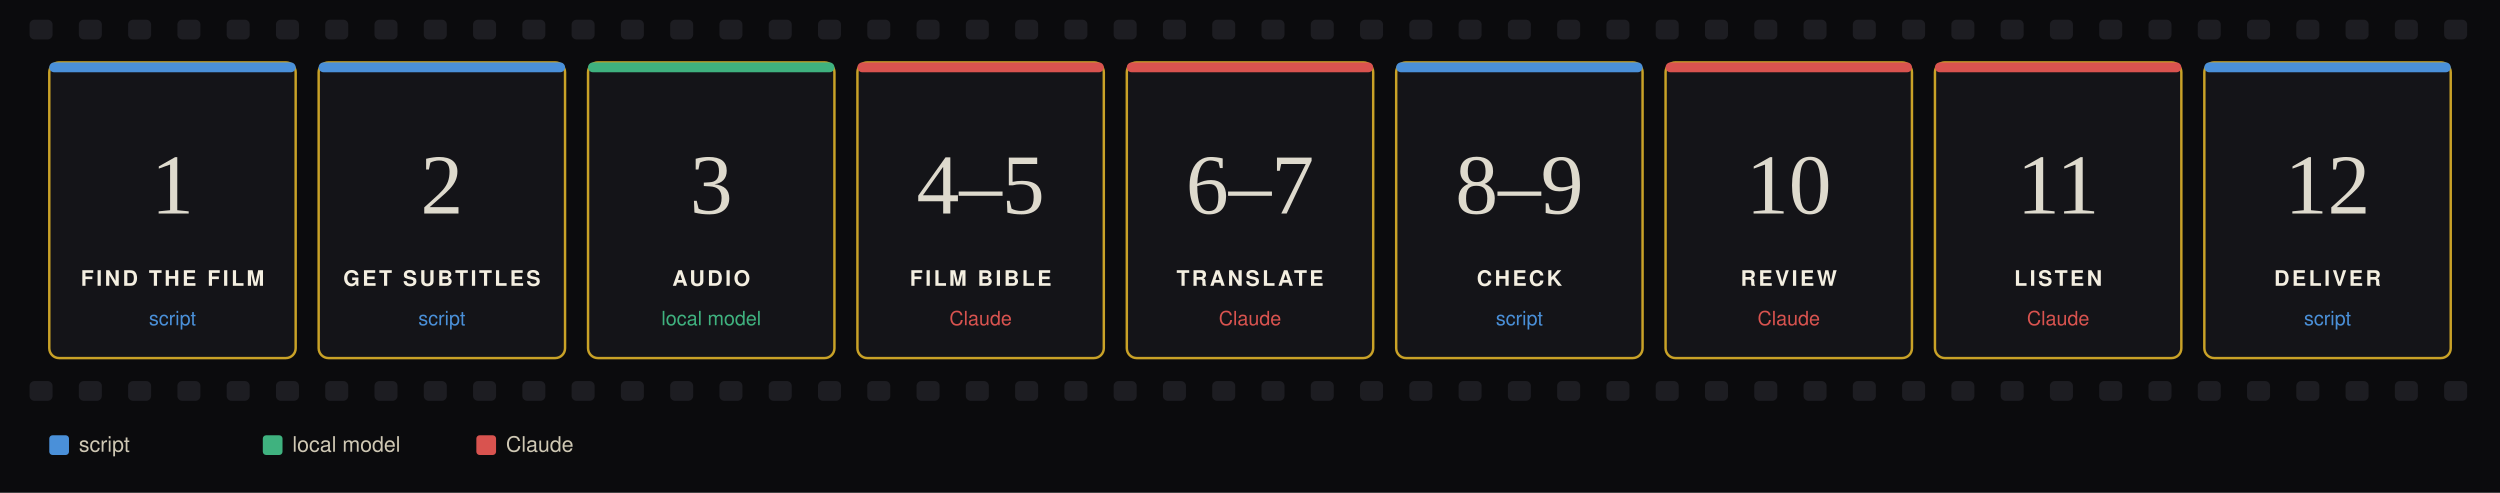
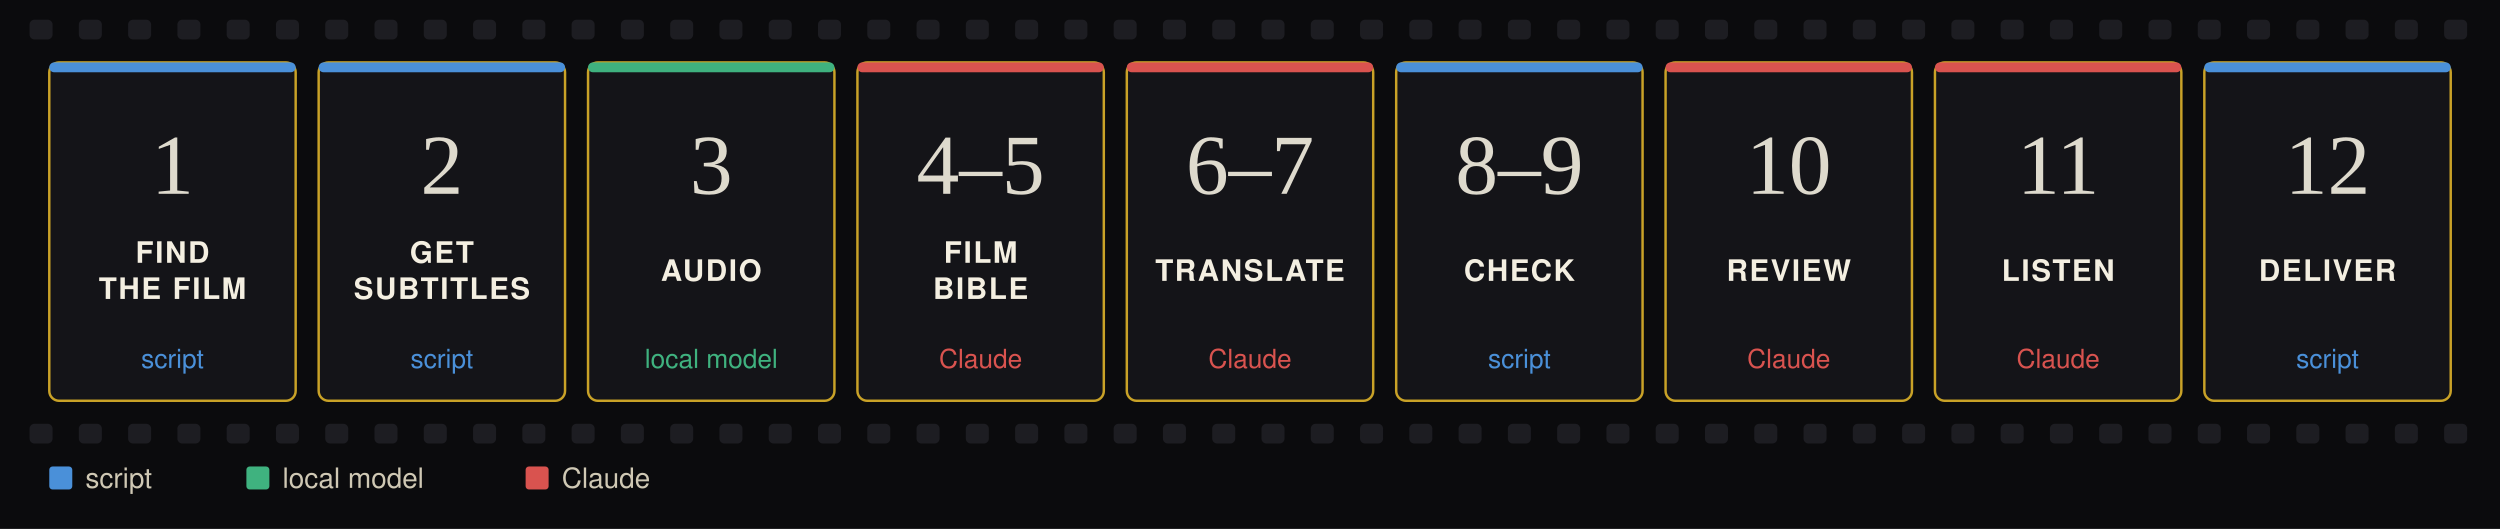
- <svg xmlns="http://www.w3.org/2000/svg" viewBox="0 0 1522 300" width="1522" height="300" role="img" aria-labelledby="t d">
-   <rect width="1522" height="300" fill="#0b0b0d" />
+ <svg xmlns="http://www.w3.org/2000/svg" viewBox="0 0 1522 322" width="1522" height="322" role="img" aria-labelledby="t d">
+   <rect width="1522" height="322" fill="#0b0b0d" />
  <rect x="18" y="12" width="14" height="12" rx="3" fill="#1d1d22" />
  <rect x="48" y="12" width="14" height="12" rx="3" fill="#1d1d22" />
  <rect x="78" y="12" width="14" height="12" rx="3" fill="#1d1d22" />
  <rect x="108" y="12" width="14" height="12" rx="3" fill="#1d1d22" />
  <rect x="138" y="12" width="14" height="12" rx="3" fill="#1d1d22" />
  <rect x="168" y="12" width="14" height="12" rx="3" fill="#1d1d22" />
  <rect x="198" y="12" width="14" height="12" rx="3" fill="#1d1d22" />
  <rect x="228" y="12" width="14" height="12" rx="3" fill="#1d1d22" />
  <rect x="258" y="12" width="14" height="12" rx="3" fill="#1d1d22" />
  <rect x="288" y="12" width="14" height="12" rx="3" fill="#1d1d22" />
  <rect x="318" y="12" width="14" height="12" rx="3" fill="#1d1d22" />
  <rect x="348" y="12" width="14" height="12" rx="3" fill="#1d1d22" />
  <rect x="378" y="12" width="14" height="12" rx="3" fill="#1d1d22" />
  <rect x="408" y="12" width="14" height="12" rx="3" fill="#1d1d22" />
  <rect x="438" y="12" width="14" height="12" rx="3" fill="#1d1d22" />
  <rect x="468" y="12" width="14" height="12" rx="3" fill="#1d1d22" />
  <rect x="498" y="12" width="14" height="12" rx="3" fill="#1d1d22" />
  <rect x="528" y="12" width="14" height="12" rx="3" fill="#1d1d22" />
  <rect x="558" y="12" width="14" height="12" rx="3" fill="#1d1d22" />
  <rect x="588" y="12" width="14" height="12" rx="3" fill="#1d1d22" />
  <rect x="618" y="12" width="14" height="12" rx="3" fill="#1d1d22" />
  <rect x="648" y="12" width="14" height="12" rx="3" fill="#1d1d22" />
  <rect x="678" y="12" width="14" height="12" rx="3" fill="#1d1d22" />
  <rect x="708" y="12" width="14" height="12" rx="3" fill="#1d1d22" />
  <rect x="738" y="12" width="14" height="12" rx="3" fill="#1d1d22" />
  <rect x="768" y="12" width="14" height="12" rx="3" fill="#1d1d22" />
  <rect x="798" y="12" width="14" height="12" rx="3" fill="#1d1d22" />
  <rect x="828" y="12" width="14" height="12" rx="3" fill="#1d1d22" />
  <rect x="858" y="12" width="14" height="12" rx="3" fill="#1d1d22" />
  <rect x="888" y="12" width="14" height="12" rx="3" fill="#1d1d22" />
  <rect x="918" y="12" width="14" height="12" rx="3" fill="#1d1d22" />
  <rect x="948" y="12" width="14" height="12" rx="3" fill="#1d1d22" />
  <rect x="978" y="12" width="14" height="12" rx="3" fill="#1d1d22" />
  <rect x="1008" y="12" width="14" height="12" rx="3" fill="#1d1d22" />
  <rect x="1038" y="12" width="14" height="12" rx="3" fill="#1d1d22" />
  <rect x="1068" y="12" width="14" height="12" rx="3" fill="#1d1d22" />
  <rect x="1098" y="12" width="14" height="12" rx="3" fill="#1d1d22" />
  <rect x="1128" y="12" width="14" height="12" rx="3" fill="#1d1d22" />
  <rect x="1158" y="12" width="14" height="12" rx="3" fill="#1d1d22" />
  <rect x="1188" y="12" width="14" height="12" rx="3" fill="#1d1d22" />
  <rect x="1218" y="12" width="14" height="12" rx="3" fill="#1d1d22" />
  <rect x="1248" y="12" width="14" height="12" rx="3" fill="#1d1d22" />
  <rect x="1278" y="12" width="14" height="12" rx="3" fill="#1d1d22" />
  <rect x="1308" y="12" width="14" height="12" rx="3" fill="#1d1d22" />
  <rect x="1338" y="12" width="14" height="12" rx="3" fill="#1d1d22" />
  <rect x="1368" y="12" width="14" height="12" rx="3" fill="#1d1d22" />
  <rect x="1398" y="12" width="14" height="12" rx="3" fill="#1d1d22" />
  <rect x="1428" y="12" width="14" height="12" rx="3" fill="#1d1d22" />
  <rect x="1458" y="12" width="14" height="12" rx="3" fill="#1d1d22" />
  <rect x="1488" y="12" width="14" height="12" rx="3" fill="#1d1d22" />
-   <rect x="18" y="232" width="14" height="12" rx="3" fill="#1d1d22" />
-   <rect x="48" y="232" width="14" height="12" rx="3" fill="#1d1d22" />
-   <rect x="78" y="232" width="14" height="12" rx="3" fill="#1d1d22" />
-   <rect x="108" y="232" width="14" height="12" rx="3" fill="#1d1d22" />
-   <rect x="138" y="232" width="14" height="12" rx="3" fill="#1d1d22" />
-   <rect x="168" y="232" width="14" height="12" rx="3" fill="#1d1d22" />
-   <rect x="198" y="232" width="14" height="12" rx="3" fill="#1d1d22" />
-   <rect x="228" y="232" width="14" height="12" rx="3" fill="#1d1d22" />
-   <rect x="258" y="232" width="14" height="12" rx="3" fill="#1d1d22" />
-   <rect x="288" y="232" width="14" height="12" rx="3" fill="#1d1d22" />
-   <rect x="318" y="232" width="14" height="12" rx="3" fill="#1d1d22" />
-   <rect x="348" y="232" width="14" height="12" rx="3" fill="#1d1d22" />
-   <rect x="378" y="232" width="14" height="12" rx="3" fill="#1d1d22" />
-   <rect x="408" y="232" width="14" height="12" rx="3" fill="#1d1d22" />
-   <rect x="438" y="232" width="14" height="12" rx="3" fill="#1d1d22" />
-   <rect x="468" y="232" width="14" height="12" rx="3" fill="#1d1d22" />
-   <rect x="498" y="232" width="14" height="12" rx="3" fill="#1d1d22" />
-   <rect x="528" y="232" width="14" height="12" rx="3" fill="#1d1d22" />
-   <rect x="558" y="232" width="14" height="12" rx="3" fill="#1d1d22" />
-   <rect x="588" y="232" width="14" height="12" rx="3" fill="#1d1d22" />
-   <rect x="618" y="232" width="14" height="12" rx="3" fill="#1d1d22" />
-   <rect x="648" y="232" width="14" height="12" rx="3" fill="#1d1d22" />
-   <rect x="678" y="232" width="14" height="12" rx="3" fill="#1d1d22" />
-   <rect x="708" y="232" width="14" height="12" rx="3" fill="#1d1d22" />
-   <rect x="738" y="232" width="14" height="12" rx="3" fill="#1d1d22" />
-   <rect x="768" y="232" width="14" height="12" rx="3" fill="#1d1d22" />
-   <rect x="798" y="232" width="14" height="12" rx="3" fill="#1d1d22" />
-   <rect x="828" y="232" width="14" height="12" rx="3" fill="#1d1d22" />
-   <rect x="858" y="232" width="14" height="12" rx="3" fill="#1d1d22" />
-   <rect x="888" y="232" width="14" height="12" rx="3" fill="#1d1d22" />
-   <rect x="918" y="232" width="14" height="12" rx="3" fill="#1d1d22" />
-   <rect x="948" y="232" width="14" height="12" rx="3" fill="#1d1d22" />
-   <rect x="978" y="232" width="14" height="12" rx="3" fill="#1d1d22" />
-   <rect x="1008" y="232" width="14" height="12" rx="3" fill="#1d1d22" />
-   <rect x="1038" y="232" width="14" height="12" rx="3" fill="#1d1d22" />
-   <rect x="1068" y="232" width="14" height="12" rx="3" fill="#1d1d22" />
-   <rect x="1098" y="232" width="14" height="12" rx="3" fill="#1d1d22" />
-   <rect x="1128" y="232" width="14" height="12" rx="3" fill="#1d1d22" />
-   <rect x="1158" y="232" width="14" height="12" rx="3" fill="#1d1d22" />
-   <rect x="1188" y="232" width="14" height="12" rx="3" fill="#1d1d22" />
-   <rect x="1218" y="232" width="14" height="12" rx="3" fill="#1d1d22" />
-   <rect x="1248" y="232" width="14" height="12" rx="3" fill="#1d1d22" />
-   <rect x="1278" y="232" width="14" height="12" rx="3" fill="#1d1d22" />
-   <rect x="1308" y="232" width="14" height="12" rx="3" fill="#1d1d22" />
-   <rect x="1338" y="232" width="14" height="12" rx="3" fill="#1d1d22" />
-   <rect x="1368" y="232" width="14" height="12" rx="3" fill="#1d1d22" />
-   <rect x="1398" y="232" width="14" height="12" rx="3" fill="#1d1d22" />
-   <rect x="1428" y="232" width="14" height="12" rx="3" fill="#1d1d22" />
-   <rect x="1458" y="232" width="14" height="12" rx="3" fill="#1d1d22" />
-   <rect x="1488" y="232" width="14" height="12" rx="3" fill="#1d1d22" />
-   <rect x="30" y="38" width="150" height="180" rx="6" fill="#141418" stroke="#c9a227" stroke-width="1.5" />
-   <rect x="30" y="38" width="150" height="6" rx="3" fill="#4a90d9" />
-   <text x="105.0" y="130" text-anchor="middle" font-family="Georgia, 'Times New Roman', Times, serif" font-size="52" fill="#f4efe1" opacity="0.9">1</text>
-   <text x="105.0" y="174" text-anchor="middle" font-family="-apple-system, 'Segoe UI', Helvetica, Arial, sans-serif" font-size="13" font-weight="600" letter-spacing="1.5" fill="#f4efe1">FIND THE FILM</text>
-   <text x="105.0" y="198" text-anchor="middle" font-family="-apple-system, 'Segoe UI', Helvetica, Arial, sans-serif" font-size="12" fill="#4a90d9">script</text>
-   <rect x="194" y="38" width="150" height="180" rx="6" fill="#141418" stroke="#c9a227" stroke-width="1.5" />
-   <rect x="194" y="38" width="150" height="6" rx="3" fill="#4a90d9" />
-   <text x="269.0" y="130" text-anchor="middle" font-family="Georgia, 'Times New Roman', Times, serif" font-size="52" fill="#f4efe1" opacity="0.9">2</text>
-   <text x="269.0" y="174" text-anchor="middle" font-family="-apple-system, 'Segoe UI', Helvetica, Arial, sans-serif" font-size="13" font-weight="600" letter-spacing="1.5" fill="#f4efe1">GET SUBTITLES</text>
-   <text x="269.0" y="198" text-anchor="middle" font-family="-apple-system, 'Segoe UI', Helvetica, Arial, sans-serif" font-size="12" fill="#4a90d9">script</text>
-   <rect x="358" y="38" width="150" height="180" rx="6" fill="#141418" stroke="#c9a227" stroke-width="1.5" />
-   <rect x="358" y="38" width="150" height="6" rx="3" fill="#3fb27f" />
-   <text x="433.0" y="130" text-anchor="middle" font-family="Georgia, 'Times New Roman', Times, serif" font-size="52" fill="#f4efe1" opacity="0.9">3</text>
-   <text x="433.0" y="174" text-anchor="middle" font-family="-apple-system, 'Segoe UI', Helvetica, Arial, sans-serif" font-size="13" font-weight="600" letter-spacing="1.5" fill="#f4efe1">AUDIO</text>
-   <text x="433.0" y="198" text-anchor="middle" font-family="-apple-system, 'Segoe UI', Helvetica, Arial, sans-serif" font-size="12" fill="#3fb27f">local model</text>
-   <rect x="522" y="38" width="150" height="180" rx="6" fill="#141418" stroke="#c9a227" stroke-width="1.5" />
-   <rect x="522" y="38" width="150" height="6" rx="3" fill="#d9534f" />
-   <text x="597.0" y="130" text-anchor="middle" font-family="Georgia, 'Times New Roman', Times, serif" font-size="52" fill="#f4efe1" opacity="0.9">4–5</text>
-   <text x="597.0" y="174" text-anchor="middle" font-family="-apple-system, 'Segoe UI', Helvetica, Arial, sans-serif" font-size="13" font-weight="600" letter-spacing="1.5" fill="#f4efe1">FILM BIBLE</text>
-   <text x="597.0" y="198" text-anchor="middle" font-family="-apple-system, 'Segoe UI', Helvetica, Arial, sans-serif" font-size="12" fill="#d9534f">Claude</text>
-   <rect x="686" y="38" width="150" height="180" rx="6" fill="#141418" stroke="#c9a227" stroke-width="1.5" />
-   <rect x="686" y="38" width="150" height="6" rx="3" fill="#d9534f" />
-   <text x="761.0" y="130" text-anchor="middle" font-family="Georgia, 'Times New Roman', Times, serif" font-size="52" fill="#f4efe1" opacity="0.9">6–7</text>
-   <text x="761.0" y="174" text-anchor="middle" font-family="-apple-system, 'Segoe UI', Helvetica, Arial, sans-serif" font-size="13" font-weight="600" letter-spacing="1.5" fill="#f4efe1">TRANSLATE</text>
-   <text x="761.0" y="198" text-anchor="middle" font-family="-apple-system, 'Segoe UI', Helvetica, Arial, sans-serif" font-size="12" fill="#d9534f">Claude</text>
-   <rect x="850" y="38" width="150" height="180" rx="6" fill="#141418" stroke="#c9a227" stroke-width="1.5" />
-   <rect x="850" y="38" width="150" height="6" rx="3" fill="#4a90d9" />
-   <text x="925.0" y="130" text-anchor="middle" font-family="Georgia, 'Times New Roman', Times, serif" font-size="52" fill="#f4efe1" opacity="0.9">8–9</text>
-   <text x="925.0" y="174" text-anchor="middle" font-family="-apple-system, 'Segoe UI', Helvetica, Arial, sans-serif" font-size="13" font-weight="600" letter-spacing="1.5" fill="#f4efe1">CHECK</text>
-   <text x="925.0" y="198" text-anchor="middle" font-family="-apple-system, 'Segoe UI', Helvetica, Arial, sans-serif" font-size="12" fill="#4a90d9">script</text>
-   <rect x="1014" y="38" width="150" height="180" rx="6" fill="#141418" stroke="#c9a227" stroke-width="1.5" />
-   <rect x="1014" y="38" width="150" height="6" rx="3" fill="#d9534f" />
-   <text x="1089.0" y="130" text-anchor="middle" font-family="Georgia, 'Times New Roman', Times, serif" font-size="52" fill="#f4efe1" opacity="0.9">10</text>
-   <text x="1089.0" y="174" text-anchor="middle" font-family="-apple-system, 'Segoe UI', Helvetica, Arial, sans-serif" font-size="13" font-weight="600" letter-spacing="1.5" fill="#f4efe1">REVIEW</text>
-   <text x="1089.0" y="198" text-anchor="middle" font-family="-apple-system, 'Segoe UI', Helvetica, Arial, sans-serif" font-size="12" fill="#d9534f">Claude</text>
-   <rect x="1178" y="38" width="150" height="180" rx="6" fill="#141418" stroke="#c9a227" stroke-width="1.5" />
-   <rect x="1178" y="38" width="150" height="6" rx="3" fill="#d9534f" />
-   <text x="1253.0" y="130" text-anchor="middle" font-family="Georgia, 'Times New Roman', Times, serif" font-size="52" fill="#f4efe1" opacity="0.9">11</text>
-   <text x="1253.0" y="174" text-anchor="middle" font-family="-apple-system, 'Segoe UI', Helvetica, Arial, sans-serif" font-size="13" font-weight="600" letter-spacing="1.5" fill="#f4efe1">LISTEN</text>
-   <text x="1253.0" y="198" text-anchor="middle" font-family="-apple-system, 'Segoe UI', Helvetica, Arial, sans-serif" font-size="12" fill="#d9534f">Claude</text>
-   <rect x="1342" y="38" width="150" height="180" rx="6" fill="#141418" stroke="#c9a227" stroke-width="1.5" />
-   <rect x="1342" y="38" width="150" height="6" rx="3" fill="#4a90d9" />
-   <text x="1417.0" y="130" text-anchor="middle" font-family="Georgia, 'Times New Roman', Times, serif" font-size="52" fill="#f4efe1" opacity="0.9">12</text>
-   <text x="1417.0" y="174" text-anchor="middle" font-family="-apple-system, 'Segoe UI', Helvetica, Arial, sans-serif" font-size="13" font-weight="600" letter-spacing="1.5" fill="#f4efe1">DELIVER</text>
-   <text x="1417.0" y="198" text-anchor="middle" font-family="-apple-system, 'Segoe UI', Helvetica, Arial, sans-serif" font-size="12" fill="#4a90d9">script</text>
-   <rect x="30" y="265" width="12" height="12" rx="2" fill="#4a90d9" />
-   <text x="48" y="275" font-family="-apple-system, 'Segoe UI', Helvetica, Arial, sans-serif" font-size="13" fill="#cfc8b4">script</text>
-   <rect x="160" y="265" width="12" height="12" rx="2" fill="#3fb27f" />
-   <text x="178" y="275" font-family="-apple-system, 'Segoe UI', Helvetica, Arial, sans-serif" font-size="13" fill="#cfc8b4">local model</text>
-   <rect x="290" y="265" width="12" height="12" rx="2" fill="#d9534f" />
-   <text x="308" y="275" font-family="-apple-system, 'Segoe UI', Helvetica, Arial, sans-serif" font-size="13" fill="#cfc8b4">Claude</text>
+   <rect x="18" y="258" width="14" height="12" rx="3" fill="#1d1d22" />
+   <rect x="48" y="258" width="14" height="12" rx="3" fill="#1d1d22" />
+   <rect x="78" y="258" width="14" height="12" rx="3" fill="#1d1d22" />
+   <rect x="108" y="258" width="14" height="12" rx="3" fill="#1d1d22" />
+   <rect x="138" y="258" width="14" height="12" rx="3" fill="#1d1d22" />
+   <rect x="168" y="258" width="14" height="12" rx="3" fill="#1d1d22" />
+   <rect x="198" y="258" width="14" height="12" rx="3" fill="#1d1d22" />
+   <rect x="228" y="258" width="14" height="12" rx="3" fill="#1d1d22" />
+   <rect x="258" y="258" width="14" height="12" rx="3" fill="#1d1d22" />
+   <rect x="288" y="258" width="14" height="12" rx="3" fill="#1d1d22" />
+   <rect x="318" y="258" width="14" height="12" rx="3" fill="#1d1d22" />
+   <rect x="348" y="258" width="14" height="12" rx="3" fill="#1d1d22" />
+   <rect x="378" y="258" width="14" height="12" rx="3" fill="#1d1d22" />
+   <rect x="408" y="258" width="14" height="12" rx="3" fill="#1d1d22" />
+   <rect x="438" y="258" width="14" height="12" rx="3" fill="#1d1d22" />
+   <rect x="468" y="258" width="14" height="12" rx="3" fill="#1d1d22" />
+   <rect x="498" y="258" width="14" height="12" rx="3" fill="#1d1d22" />
+   <rect x="528" y="258" width="14" height="12" rx="3" fill="#1d1d22" />
+   <rect x="558" y="258" width="14" height="12" rx="3" fill="#1d1d22" />
+   <rect x="588" y="258" width="14" height="12" rx="3" fill="#1d1d22" />
+   <rect x="618" y="258" width="14" height="12" rx="3" fill="#1d1d22" />
+   <rect x="648" y="258" width="14" height="12" rx="3" fill="#1d1d22" />
+   <rect x="678" y="258" width="14" height="12" rx="3" fill="#1d1d22" />
+   <rect x="708" y="258" width="14" height="12" rx="3" fill="#1d1d22" />
+   <rect x="738" y="258" width="14" height="12" rx="3" fill="#1d1d22" />
+   <rect x="768" y="258" width="14" height="12" rx="3" fill="#1d1d22" />
+   <rect x="798" y="258" width="14" height="12" rx="3" fill="#1d1d22" />
+   <rect x="828" y="258" width="14" height="12" rx="3" fill="#1d1d22" />
+   <rect x="858" y="258" width="14" height="12" rx="3" fill="#1d1d22" />
+   <rect x="888" y="258" width="14" height="12" rx="3" fill="#1d1d22" />
+   <rect x="918" y="258" width="14" height="12" rx="3" fill="#1d1d22" />
+   <rect x="948" y="258" width="14" height="12" rx="3" fill="#1d1d22" />
+   <rect x="978" y="258" width="14" height="12" rx="3" fill="#1d1d22" />
+   <rect x="1008" y="258" width="14" height="12" rx="3" fill="#1d1d22" />
+   <rect x="1038" y="258" width="14" height="12" rx="3" fill="#1d1d22" />
+   <rect x="1068" y="258" width="14" height="12" rx="3" fill="#1d1d22" />
+   <rect x="1098" y="258" width="14" height="12" rx="3" fill="#1d1d22" />
+   <rect x="1128" y="258" width="14" height="12" rx="3" fill="#1d1d22" />
+   <rect x="1158" y="258" width="14" height="12" rx="3" fill="#1d1d22" />
+   <rect x="1188" y="258" width="14" height="12" rx="3" fill="#1d1d22" />
+   <rect x="1218" y="258" width="14" height="12" rx="3" fill="#1d1d22" />
+   <rect x="1248" y="258" width="14" height="12" rx="3" fill="#1d1d22" />
+   <rect x="1278" y="258" width="14" height="12" rx="3" fill="#1d1d22" />
+   <rect x="1308" y="258" width="14" height="12" rx="3" fill="#1d1d22" />
+   <rect x="1338" y="258" width="14" height="12" rx="3" fill="#1d1d22" />
+   <rect x="1368" y="258" width="14" height="12" rx="3" fill="#1d1d22" />
+   <rect x="1398" y="258" width="14" height="12" rx="3" fill="#1d1d22" />
+   <rect x="1428" y="258" width="14" height="12" rx="3" fill="#1d1d22" />
+   <rect x="1458" y="258" width="14" height="12" rx="3" fill="#1d1d22" />
+   <rect x="1488" y="258" width="14" height="12" rx="3" fill="#1d1d22" />
+   <g opacity="1">
+     <rect x="30" y="38" width="150" height="206" rx="6" fill="#141418" stroke="#c9a227" stroke-width="1.5" />
+     <rect x="30" y="38" width="150" height="6" rx="3" fill="#4a90d9" />
+     <text x="105" y="118" text-anchor="middle" font-family="Georgia, 'Times New Roman', Times, serif" font-size="52" opacity="0.9" fill="#f4efe1">1</text>
+     <text x="105" y="160" text-anchor="middle" font-family="-apple-system, 'Segoe UI', Helvetica, Arial, sans-serif" font-size="18" font-weight="600" letter-spacing="1" fill="#f4efe1">FIND</text>
+     <text x="105" y="182" text-anchor="middle" font-family="-apple-system, 'Segoe UI', Helvetica, Arial, sans-serif" font-size="18" font-weight="600" letter-spacing="1" fill="#f4efe1">THE FILM</text>
+     <text x="105" y="224" text-anchor="middle" font-family="-apple-system, 'Segoe UI', Helvetica, Arial, sans-serif" font-size="16" fill="#4a90d9">script</text>
+   </g>
+   <g opacity="1">
+     <rect x="194" y="38" width="150" height="206" rx="6" fill="#141418" stroke="#c9a227" stroke-width="1.5" />
+     <rect x="194" y="38" width="150" height="6" rx="3" fill="#4a90d9" />
+     <text x="269" y="118" text-anchor="middle" font-family="Georgia, 'Times New Roman', Times, serif" font-size="52" opacity="0.9" fill="#f4efe1">2</text>
+     <text x="269" y="160" text-anchor="middle" font-family="-apple-system, 'Segoe UI', Helvetica, Arial, sans-serif" font-size="18" font-weight="600" letter-spacing="1" fill="#f4efe1">GET</text>
+     <text x="269" y="182" text-anchor="middle" font-family="-apple-system, 'Segoe UI', Helvetica, Arial, sans-serif" font-size="18" font-weight="600" letter-spacing="1" fill="#f4efe1">SUBTITLES</text>
+     <text x="269" y="224" text-anchor="middle" font-family="-apple-system, 'Segoe UI', Helvetica, Arial, sans-serif" font-size="16" fill="#4a90d9">script</text>
+   </g>
+   <g opacity="1">
+     <rect x="358" y="38" width="150" height="206" rx="6" fill="#141418" stroke="#c9a227" stroke-width="1.5" />
+     <rect x="358" y="38" width="150" height="6" rx="3" fill="#3fb27f" />
+     <text x="433" y="118" text-anchor="middle" font-family="Georgia, 'Times New Roman', Times, serif" font-size="52" opacity="0.9" fill="#f4efe1">3</text>
+     <text x="433" y="171" text-anchor="middle" font-family="-apple-system, 'Segoe UI', Helvetica, Arial, sans-serif" font-size="18" font-weight="600" letter-spacing="1" fill="#f4efe1">AUDIO</text>
+     <text x="433" y="224" text-anchor="middle" font-family="-apple-system, 'Segoe UI', Helvetica, Arial, sans-serif" font-size="16" fill="#3fb27f">local model</text>
+   </g>
+   <g opacity="1">
+     <rect x="522" y="38" width="150" height="206" rx="6" fill="#141418" stroke="#c9a227" stroke-width="1.5" />
+     <rect x="522" y="38" width="150" height="6" rx="3" fill="#d9534f" />
+     <text x="597" y="118" text-anchor="middle" font-family="Georgia, 'Times New Roman', Times, serif" font-size="52" opacity="0.9" fill="#f4efe1">4–5</text>
+     <text x="597" y="160" text-anchor="middle" font-family="-apple-system, 'Segoe UI', Helvetica, Arial, sans-serif" font-size="18" font-weight="600" letter-spacing="1" fill="#f4efe1">FILM</text>
+     <text x="597" y="182" text-anchor="middle" font-family="-apple-system, 'Segoe UI', Helvetica, Arial, sans-serif" font-size="18" font-weight="600" letter-spacing="1" fill="#f4efe1">BIBLE</text>
+     <text x="597" y="224" text-anchor="middle" font-family="-apple-system, 'Segoe UI', Helvetica, Arial, sans-serif" font-size="16" fill="#d9534f">Claude</text>
+   </g>
+   <g opacity="1">
+     <rect x="686" y="38" width="150" height="206" rx="6" fill="#141418" stroke="#c9a227" stroke-width="1.5" />
+     <rect x="686" y="38" width="150" height="6" rx="3" fill="#d9534f" />
+     <text x="761" y="118" text-anchor="middle" font-family="Georgia, 'Times New Roman', Times, serif" font-size="52" opacity="0.9" fill="#f4efe1">6–7</text>
+     <text x="761" y="171" text-anchor="middle" font-family="-apple-system, 'Segoe UI', Helvetica, Arial, sans-serif" font-size="18" font-weight="600" letter-spacing="1" fill="#f4efe1">TRANSLATE</text>
+     <text x="761" y="224" text-anchor="middle" font-family="-apple-system, 'Segoe UI', Helvetica, Arial, sans-serif" font-size="16" fill="#d9534f">Claude</text>
+   </g>
+   <g opacity="1">
+     <rect x="850" y="38" width="150" height="206" rx="6" fill="#141418" stroke="#c9a227" stroke-width="1.5" />
+     <rect x="850" y="38" width="150" height="6" rx="3" fill="#4a90d9" />
+     <text x="925" y="118" text-anchor="middle" font-family="Georgia, 'Times New Roman', Times, serif" font-size="52" opacity="0.9" fill="#f4efe1">8–9</text>
+     <text x="925" y="171" text-anchor="middle" font-family="-apple-system, 'Segoe UI', Helvetica, Arial, sans-serif" font-size="18" font-weight="600" letter-spacing="1" fill="#f4efe1">CHECK</text>
+     <text x="925" y="224" text-anchor="middle" font-family="-apple-system, 'Segoe UI', Helvetica, Arial, sans-serif" font-size="16" fill="#4a90d9">script</text>
+   </g>
+   <g opacity="1">
+     <rect x="1014" y="38" width="150" height="206" rx="6" fill="#141418" stroke="#c9a227" stroke-width="1.5" />
+     <rect x="1014" y="38" width="150" height="6" rx="3" fill="#d9534f" />
+     <text x="1089" y="118" text-anchor="middle" font-family="Georgia, 'Times New Roman', Times, serif" font-size="52" opacity="0.9" fill="#f4efe1">10</text>
+     <text x="1089" y="171" text-anchor="middle" font-family="-apple-system, 'Segoe UI', Helvetica, Arial, sans-serif" font-size="18" font-weight="600" letter-spacing="1" fill="#f4efe1">REVIEW</text>
+     <text x="1089" y="224" text-anchor="middle" font-family="-apple-system, 'Segoe UI', Helvetica, Arial, sans-serif" font-size="16" fill="#d9534f">Claude</text>
+   </g>
+   <g opacity="1">
+     <rect x="1178" y="38" width="150" height="206" rx="6" fill="#141418" stroke="#c9a227" stroke-width="1.5" />
+     <rect x="1178" y="38" width="150" height="6" rx="3" fill="#d9534f" />
+     <text x="1253" y="118" text-anchor="middle" font-family="Georgia, 'Times New Roman', Times, serif" font-size="52" opacity="0.9" fill="#f4efe1">11</text>
+     <text x="1253" y="171" text-anchor="middle" font-family="-apple-system, 'Segoe UI', Helvetica, Arial, sans-serif" font-size="18" font-weight="600" letter-spacing="1" fill="#f4efe1">LISTEN</text>
+     <text x="1253" y="224" text-anchor="middle" font-family="-apple-system, 'Segoe UI', Helvetica, Arial, sans-serif" font-size="16" fill="#d9534f">Claude</text>
+   </g>
+   <g opacity="1">
+     <rect x="1342" y="38" width="150" height="206" rx="6" fill="#141418" stroke="#c9a227" stroke-width="1.5" />
+     <rect x="1342" y="38" width="150" height="6" rx="3" fill="#4a90d9" />
+     <text x="1417" y="118" text-anchor="middle" font-family="Georgia, 'Times New Roman', Times, serif" font-size="52" opacity="0.9" fill="#f4efe1">12</text>
+     <text x="1417" y="171" text-anchor="middle" font-family="-apple-system, 'Segoe UI', Helvetica, Arial, sans-serif" font-size="18" font-weight="600" letter-spacing="1" fill="#f4efe1">DELIVER</text>
+     <text x="1417" y="224" text-anchor="middle" font-family="-apple-system, 'Segoe UI', Helvetica, Arial, sans-serif" font-size="16" fill="#4a90d9">script</text>
+   </g>
+   <rect x="30" y="284" width="14" height="14" rx="2" fill="#4a90d9" />
+   <text x="52" y="297" text-anchor="start" font-family="-apple-system, 'Segoe UI', Helvetica, Arial, sans-serif" font-size="17" fill="#cfc8b4">script</text>
+   <rect x="150" y="284" width="14" height="14" rx="2" fill="#3fb27f" />
+   <text x="172" y="297" text-anchor="start" font-family="-apple-system, 'Segoe UI', Helvetica, Arial, sans-serif" font-size="17" fill="#cfc8b4">local model</text>
+   <rect x="320" y="284" width="14" height="14" rx="2" fill="#d9534f" />
+   <text x="342" y="297" text-anchor="start" font-family="-apple-system, 'Segoe UI', Helvetica, Arial, sans-serif" font-size="17" fill="#cfc8b4">Claude</text>
</svg>
